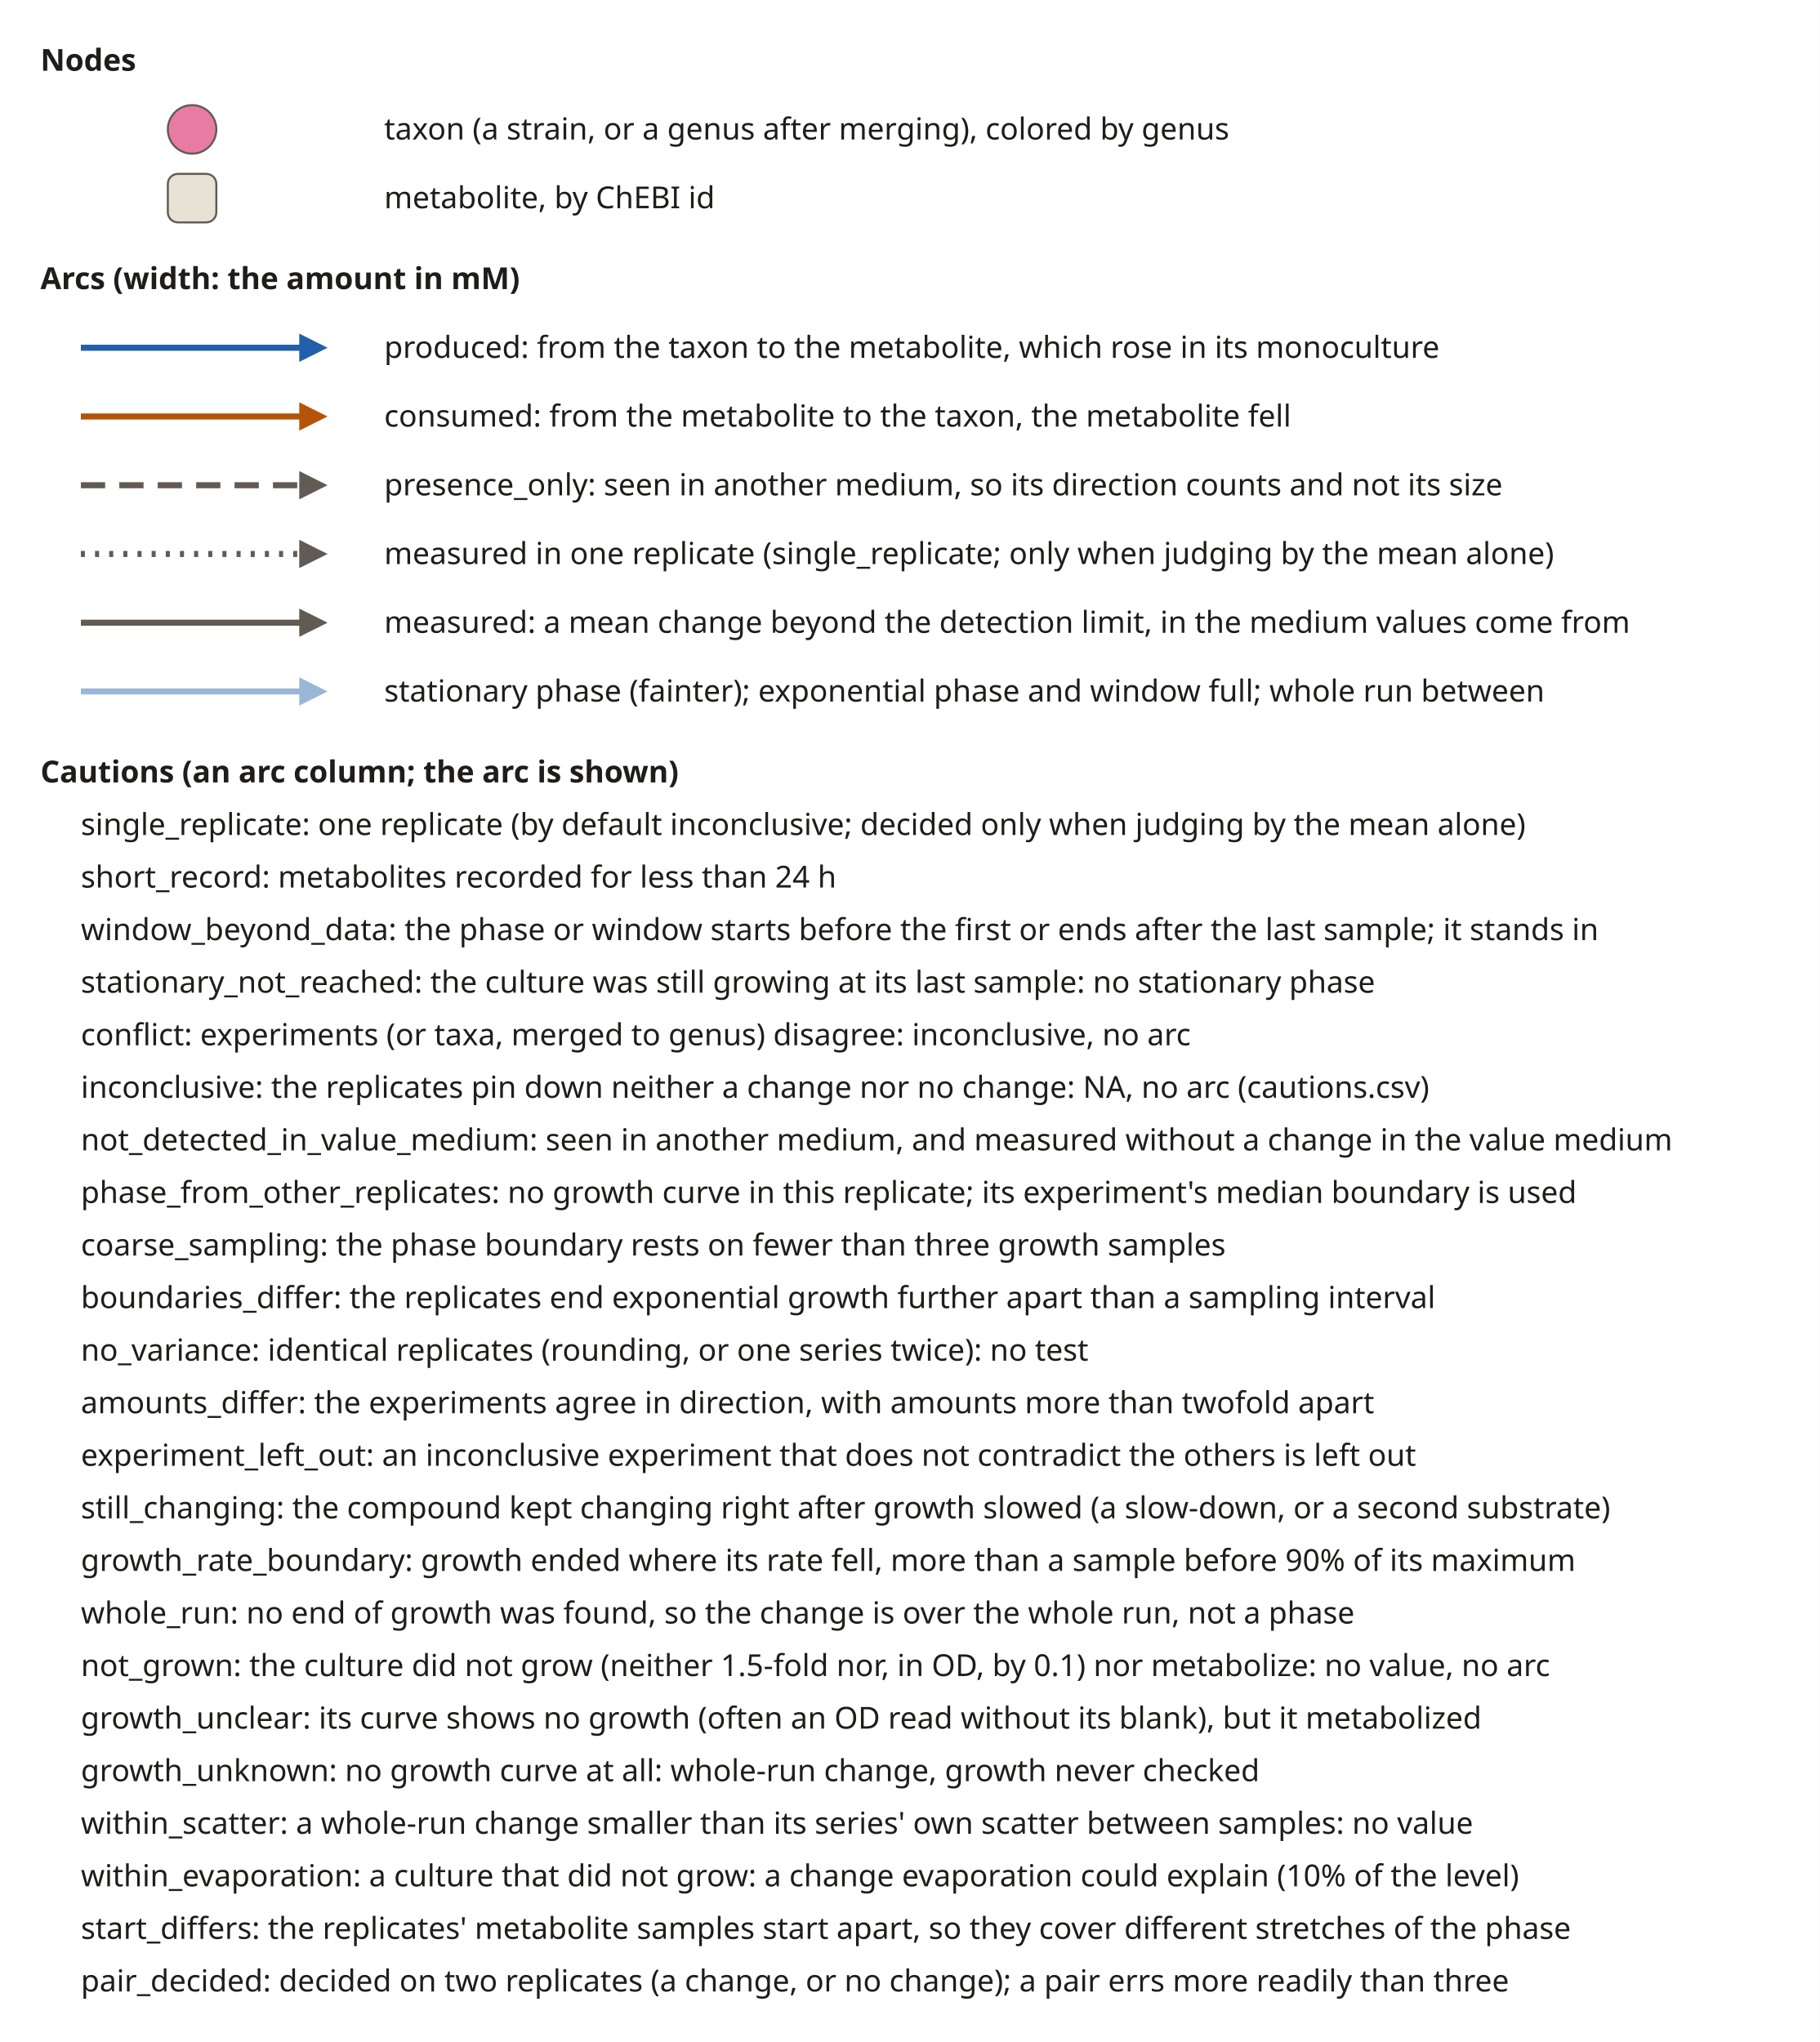
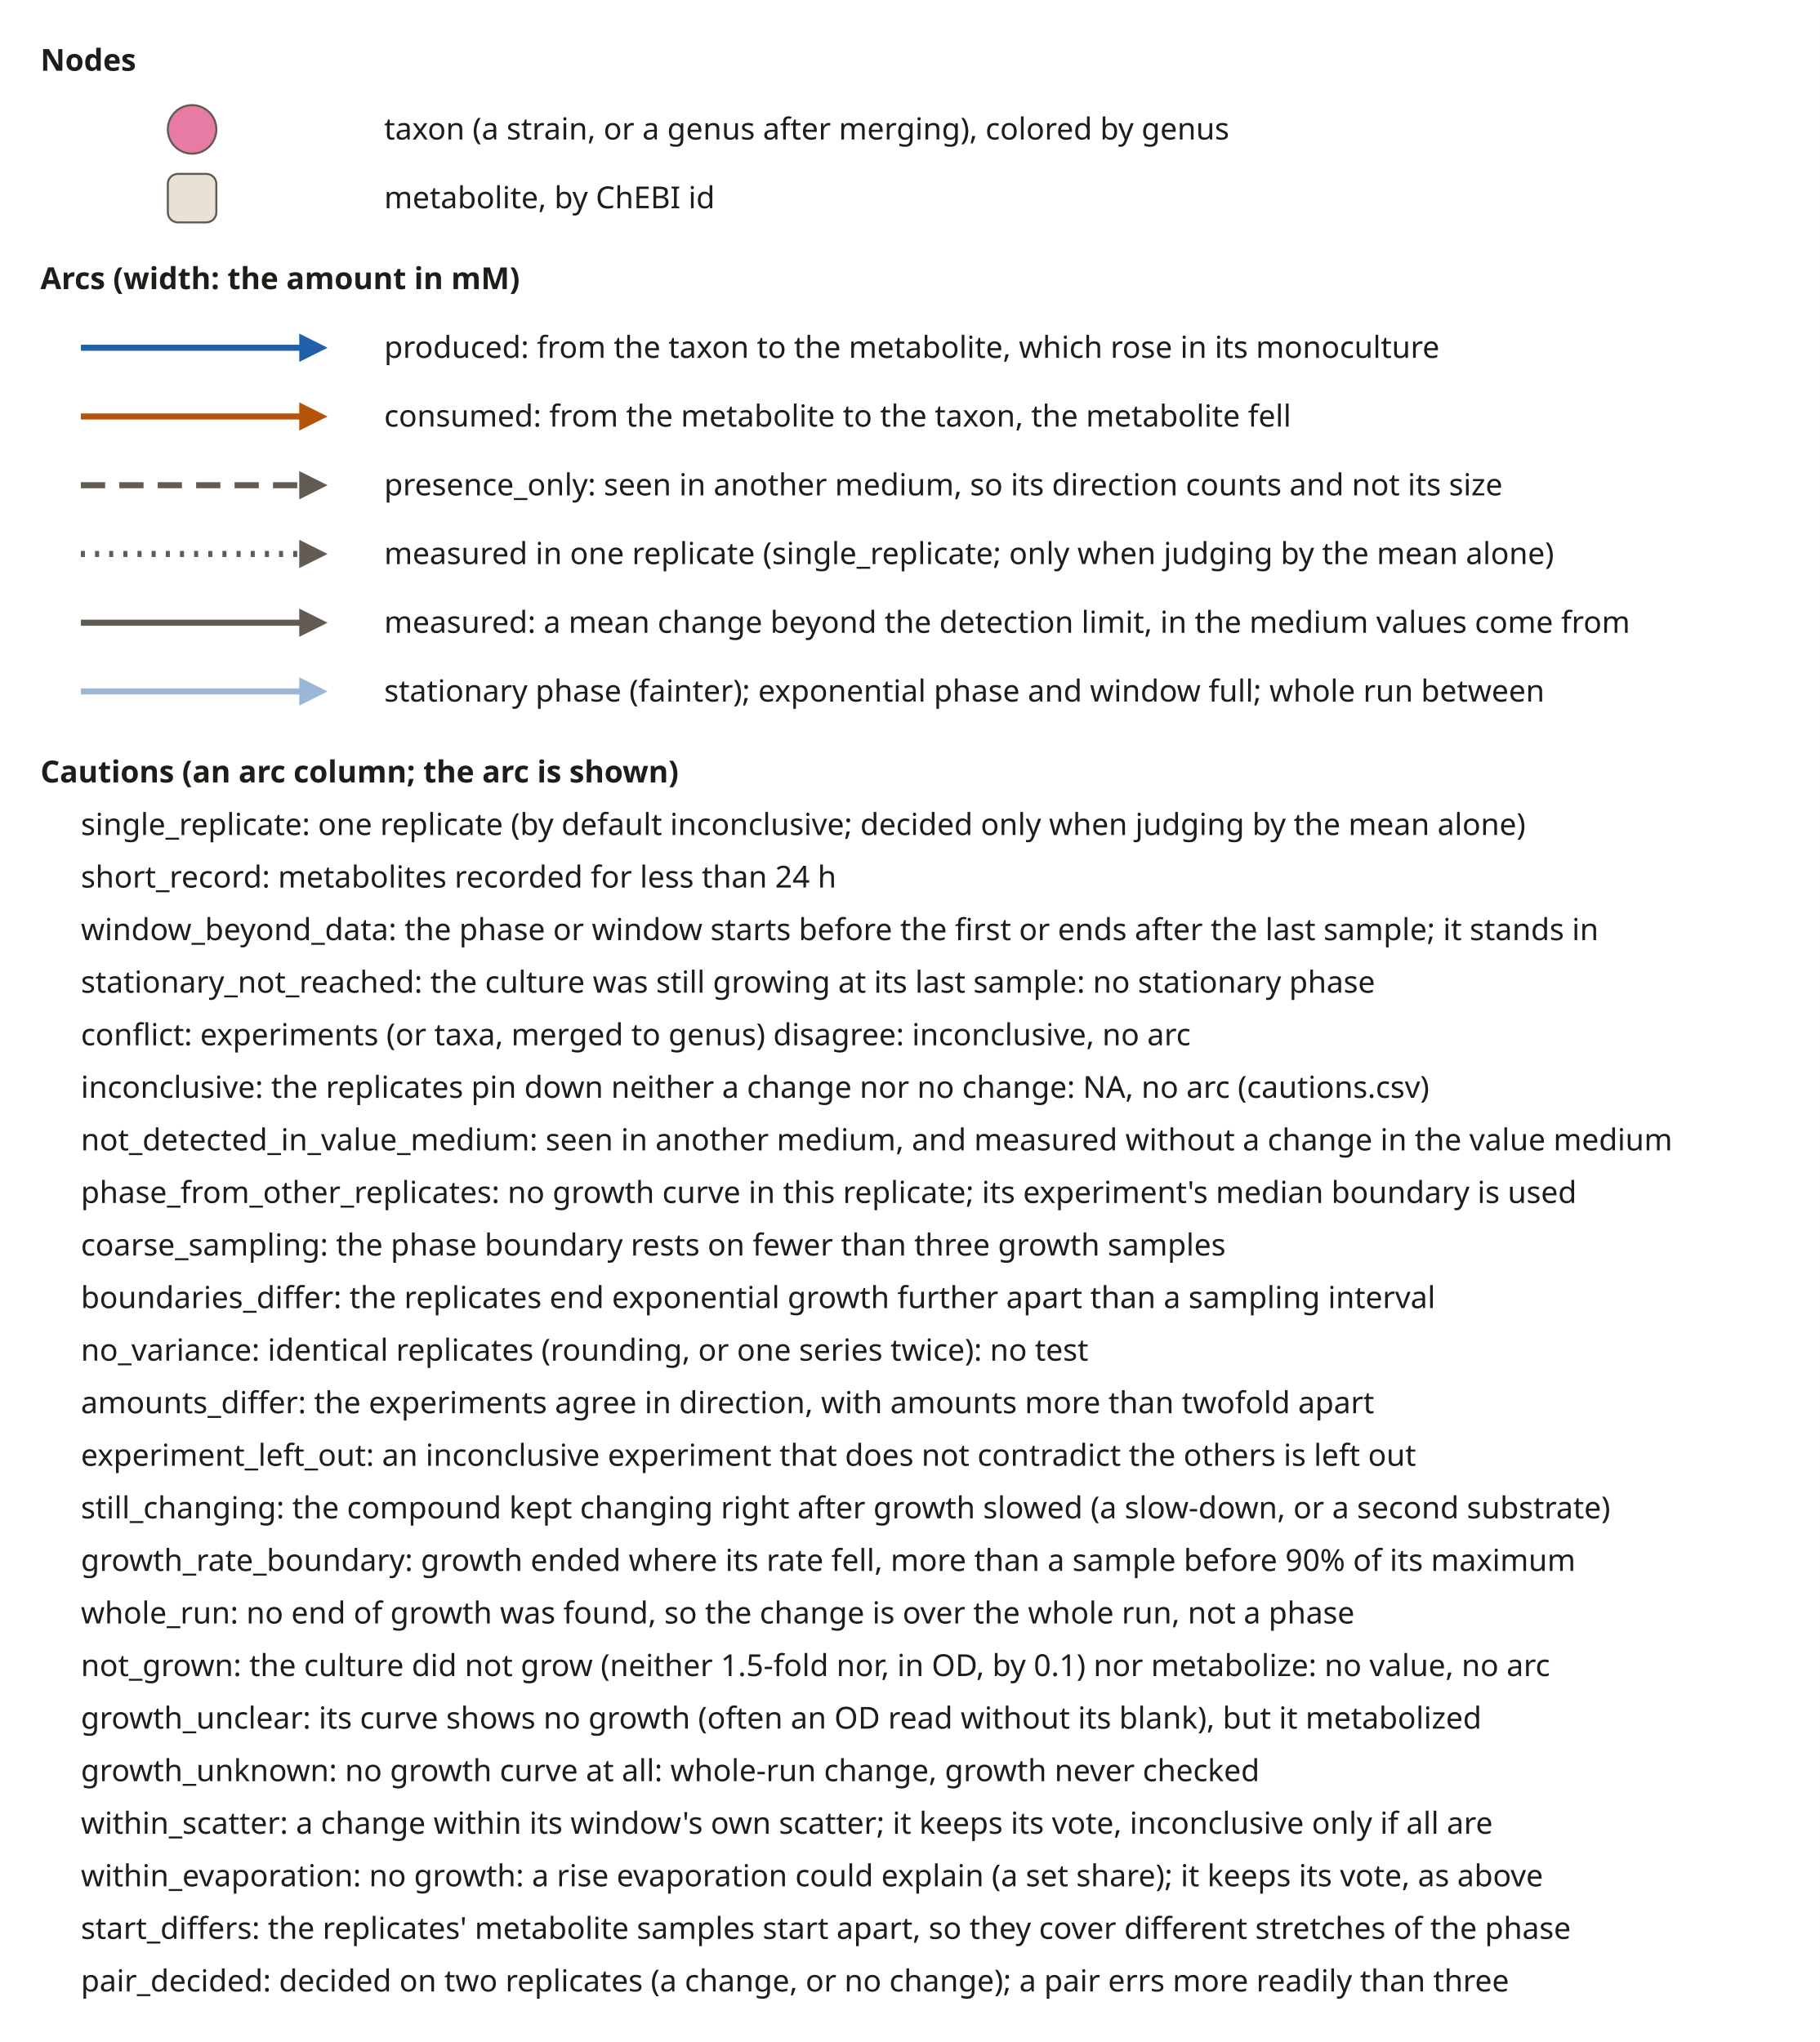
<svg xmlns="http://www.w3.org/2000/svg" viewBox="0 0 900 1010" width="900" height="1010" role="img" aria-label="foodnet legend">
  <rect width="900" height="1010" fill="#ffffff" />
  <text x="20" y="35" font-size="15" font-weight="600" fill="#1F1D1A" font-family="system-ui, sans-serif">Nodes</text>
  <circle cx="95" cy="64" r="12" fill="#E87BA4" stroke="#615B53" />
  <text x="190" y="69" font-size="15" font-weight="normal" fill="#1F1D1A" font-family="system-ui, sans-serif">taxon (a strain, or a genus after merging), colored by genus</text>
  <rect x="83" y="86" width="24" height="24" rx="5" fill="#E7E1D6" stroke="#615B53" />
  <text x="190" y="103" font-size="15" font-weight="normal" fill="#1F1D1A" font-family="system-ui, sans-serif">metabolite, by ChEBI id</text>
  <text x="20" y="143" font-size="15" font-weight="600" fill="#1F1D1A" font-family="system-ui, sans-serif">Arcs (width: the amount in mM)</text>
  <g opacity="1.0">
    <line x1="40" y1="172" x2="150" y2="172" stroke="#2160A8" stroke-width="3.0" />
    <path d="M 162 172 L 148 165 L 148 179 z" fill="#2160A8" />
  </g>
  <text x="190" y="177" font-size="15" font-weight="normal" fill="#1F1D1A" font-family="system-ui, sans-serif">produced: from the taxon to the metabolite, which rose in its monoculture</text>
  <g opacity="1.0">
    <line x1="40" y1="206" x2="150" y2="206" stroke="#B45309" stroke-width="3.0" />
    <path d="M 162 206 L 148 199 L 148 213 z" fill="#B45309" />
  </g>
  <text x="190" y="211" font-size="15" font-weight="normal" fill="#1F1D1A" font-family="system-ui, sans-serif">consumed: from the metabolite to the taxon, the metabolite fell</text>
  <g opacity="1.0">
    <line x1="40" y1="240" x2="150" y2="240" stroke="#615B53" stroke-width="3.0" stroke-dasharray="12 7" />
    <path d="M 162 240 L 148 233 L 148 247 z" fill="#615B53" />
  </g>
  <text x="190" y="245" font-size="15" font-weight="normal" fill="#1F1D1A" font-family="system-ui, sans-serif">presence_only: seen in another medium, so its direction counts and not its size</text>
  <g opacity="1.0">
    <line x1="40" y1="274" x2="150" y2="274" stroke="#615B53" stroke-width="3.0" stroke-dasharray="2 5" />
    <path d="M 162 274 L 148 267 L 148 281 z" fill="#615B53" />
  </g>
  <text x="190" y="279" font-size="15" font-weight="normal" fill="#1F1D1A" font-family="system-ui, sans-serif">measured in one replicate (single_replicate; only when judging by the mean alone)</text>
  <g opacity="1.0">
    <line x1="40" y1="308" x2="150" y2="308" stroke="#615B53" stroke-width="3.0" />
    <path d="M 162 308 L 148 301 L 148 315 z" fill="#615B53" />
  </g>
  <text x="190" y="313" font-size="15" font-weight="normal" fill="#1F1D1A" font-family="system-ui, sans-serif">measured: a mean change beyond the detection limit, in the medium values come from</text>
  <g opacity="0.45">
    <line x1="40" y1="342" x2="150" y2="342" stroke="#2160A8" stroke-width="3.0" />
    <path d="M 162 342 L 148 335 L 148 349 z" fill="#2160A8" />
  </g>
  <text x="190" y="347" font-size="15" font-weight="normal" fill="#1F1D1A" font-family="system-ui, sans-serif">stationary phase (fainter); exponential phase and window full; whole run between</text>
  <text x="20" y="387" font-size="15" font-weight="600" fill="#1F1D1A" font-family="system-ui, sans-serif">Cautions (an arc column; the arc is shown)</text>
  <text x="40" y="413" font-size="15" font-weight="normal" fill="#1F1D1A" font-family="system-ui, sans-serif">single_replicate: one replicate (by default inconclusive; decided only when judging by the mean alone)</text>
  <text x="40" y="439" font-size="15" font-weight="normal" fill="#1F1D1A" font-family="system-ui, sans-serif">short_record: metabolites recorded for less than 24 h</text>
  <text x="40" y="465" font-size="15" font-weight="normal" fill="#1F1D1A" font-family="system-ui, sans-serif">window_beyond_data: the phase or window starts before the first or ends after the last sample; it stands in</text>
  <text x="40" y="491" font-size="15" font-weight="normal" fill="#1F1D1A" font-family="system-ui, sans-serif">stationary_not_reached: the culture was still growing at its last sample: no stationary phase</text>
  <text x="40" y="517" font-size="15" font-weight="normal" fill="#1F1D1A" font-family="system-ui, sans-serif">conflict: experiments (or taxa, merged to genus) disagree: inconclusive, no arc</text>
  <text x="40" y="543" font-size="15" font-weight="normal" fill="#1F1D1A" font-family="system-ui, sans-serif">inconclusive: the replicates pin down neither a change nor no change: NA, no arc (cautions.csv)</text>
  <text x="40" y="569" font-size="15" font-weight="normal" fill="#1F1D1A" font-family="system-ui, sans-serif">not_detected_in_value_medium: seen in another medium, and measured without a change in the value medium</text>
  <text x="40" y="595" font-size="15" font-weight="normal" fill="#1F1D1A" font-family="system-ui, sans-serif">phase_from_other_replicates: no growth curve in this replicate; its experiment's median boundary is used</text>
  <text x="40" y="621" font-size="15" font-weight="normal" fill="#1F1D1A" font-family="system-ui, sans-serif">coarse_sampling: the phase boundary rests on fewer than three growth samples</text>
  <text x="40" y="647" font-size="15" font-weight="normal" fill="#1F1D1A" font-family="system-ui, sans-serif">boundaries_differ: the replicates end exponential growth further apart than a sampling interval</text>
  <text x="40" y="673" font-size="15" font-weight="normal" fill="#1F1D1A" font-family="system-ui, sans-serif">no_variance: identical replicates (rounding, or one series twice): no test</text>
  <text x="40" y="699" font-size="15" font-weight="normal" fill="#1F1D1A" font-family="system-ui, sans-serif">amounts_differ: the experiments agree in direction, with amounts more than twofold apart</text>
  <text x="40" y="725" font-size="15" font-weight="normal" fill="#1F1D1A" font-family="system-ui, sans-serif">experiment_left_out: an inconclusive experiment that does not contradict the others is left out</text>
  <text x="40" y="751" font-size="15" font-weight="normal" fill="#1F1D1A" font-family="system-ui, sans-serif">still_changing: the compound kept changing right after growth slowed (a slow-down, or a second substrate)</text>
  <text x="40" y="777" font-size="15" font-weight="normal" fill="#1F1D1A" font-family="system-ui, sans-serif">growth_rate_boundary: growth ended where its rate fell, more than a sample before 90% of its maximum</text>
  <text x="40" y="803" font-size="15" font-weight="normal" fill="#1F1D1A" font-family="system-ui, sans-serif">whole_run: no end of growth was found, so the change is over the whole run, not a phase</text>
  <text x="40" y="829" font-size="15" font-weight="normal" fill="#1F1D1A" font-family="system-ui, sans-serif">not_grown: the culture did not grow (neither 1.5-fold nor, in OD, by 0.1) nor metabolize: no value, no arc</text>
  <text x="40" y="855" font-size="15" font-weight="normal" fill="#1F1D1A" font-family="system-ui, sans-serif">growth_unclear: its curve shows no growth (often an OD read without its blank), but it metabolized</text>
  <text x="40" y="881" font-size="15" font-weight="normal" fill="#1F1D1A" font-family="system-ui, sans-serif">growth_unknown: no growth curve at all: whole-run change, growth never checked</text>
-   <text x="40" y="907" font-size="15" font-weight="normal" fill="#1F1D1A" font-family="system-ui, sans-serif">within_scatter: a whole-run change smaller than its series' own scatter between samples: no value</text>
-   <text x="40" y="933" font-size="15" font-weight="normal" fill="#1F1D1A" font-family="system-ui, sans-serif">within_evaporation: a culture that did not grow: a change evaporation could explain (10% of the level)</text>
+   <text x="40" y="907" font-size="15" font-weight="normal" fill="#1F1D1A" font-family="system-ui, sans-serif">within_scatter: a change within its window's own scatter; it keeps its vote, inconclusive only if all are</text>
+   <text x="40" y="933" font-size="15" font-weight="normal" fill="#1F1D1A" font-family="system-ui, sans-serif">within_evaporation: no growth: a rise evaporation could explain (a set share); it keeps its vote, as above</text>
  <text x="40" y="959" font-size="15" font-weight="normal" fill="#1F1D1A" font-family="system-ui, sans-serif">start_differs: the replicates' metabolite samples start apart, so they cover different stretches of the phase</text>
  <text x="40" y="985" font-size="15" font-weight="normal" fill="#1F1D1A" font-family="system-ui, sans-serif">pair_decided: decided on two replicates (a change, or no change); a pair errs more readily than three</text>
</svg>
